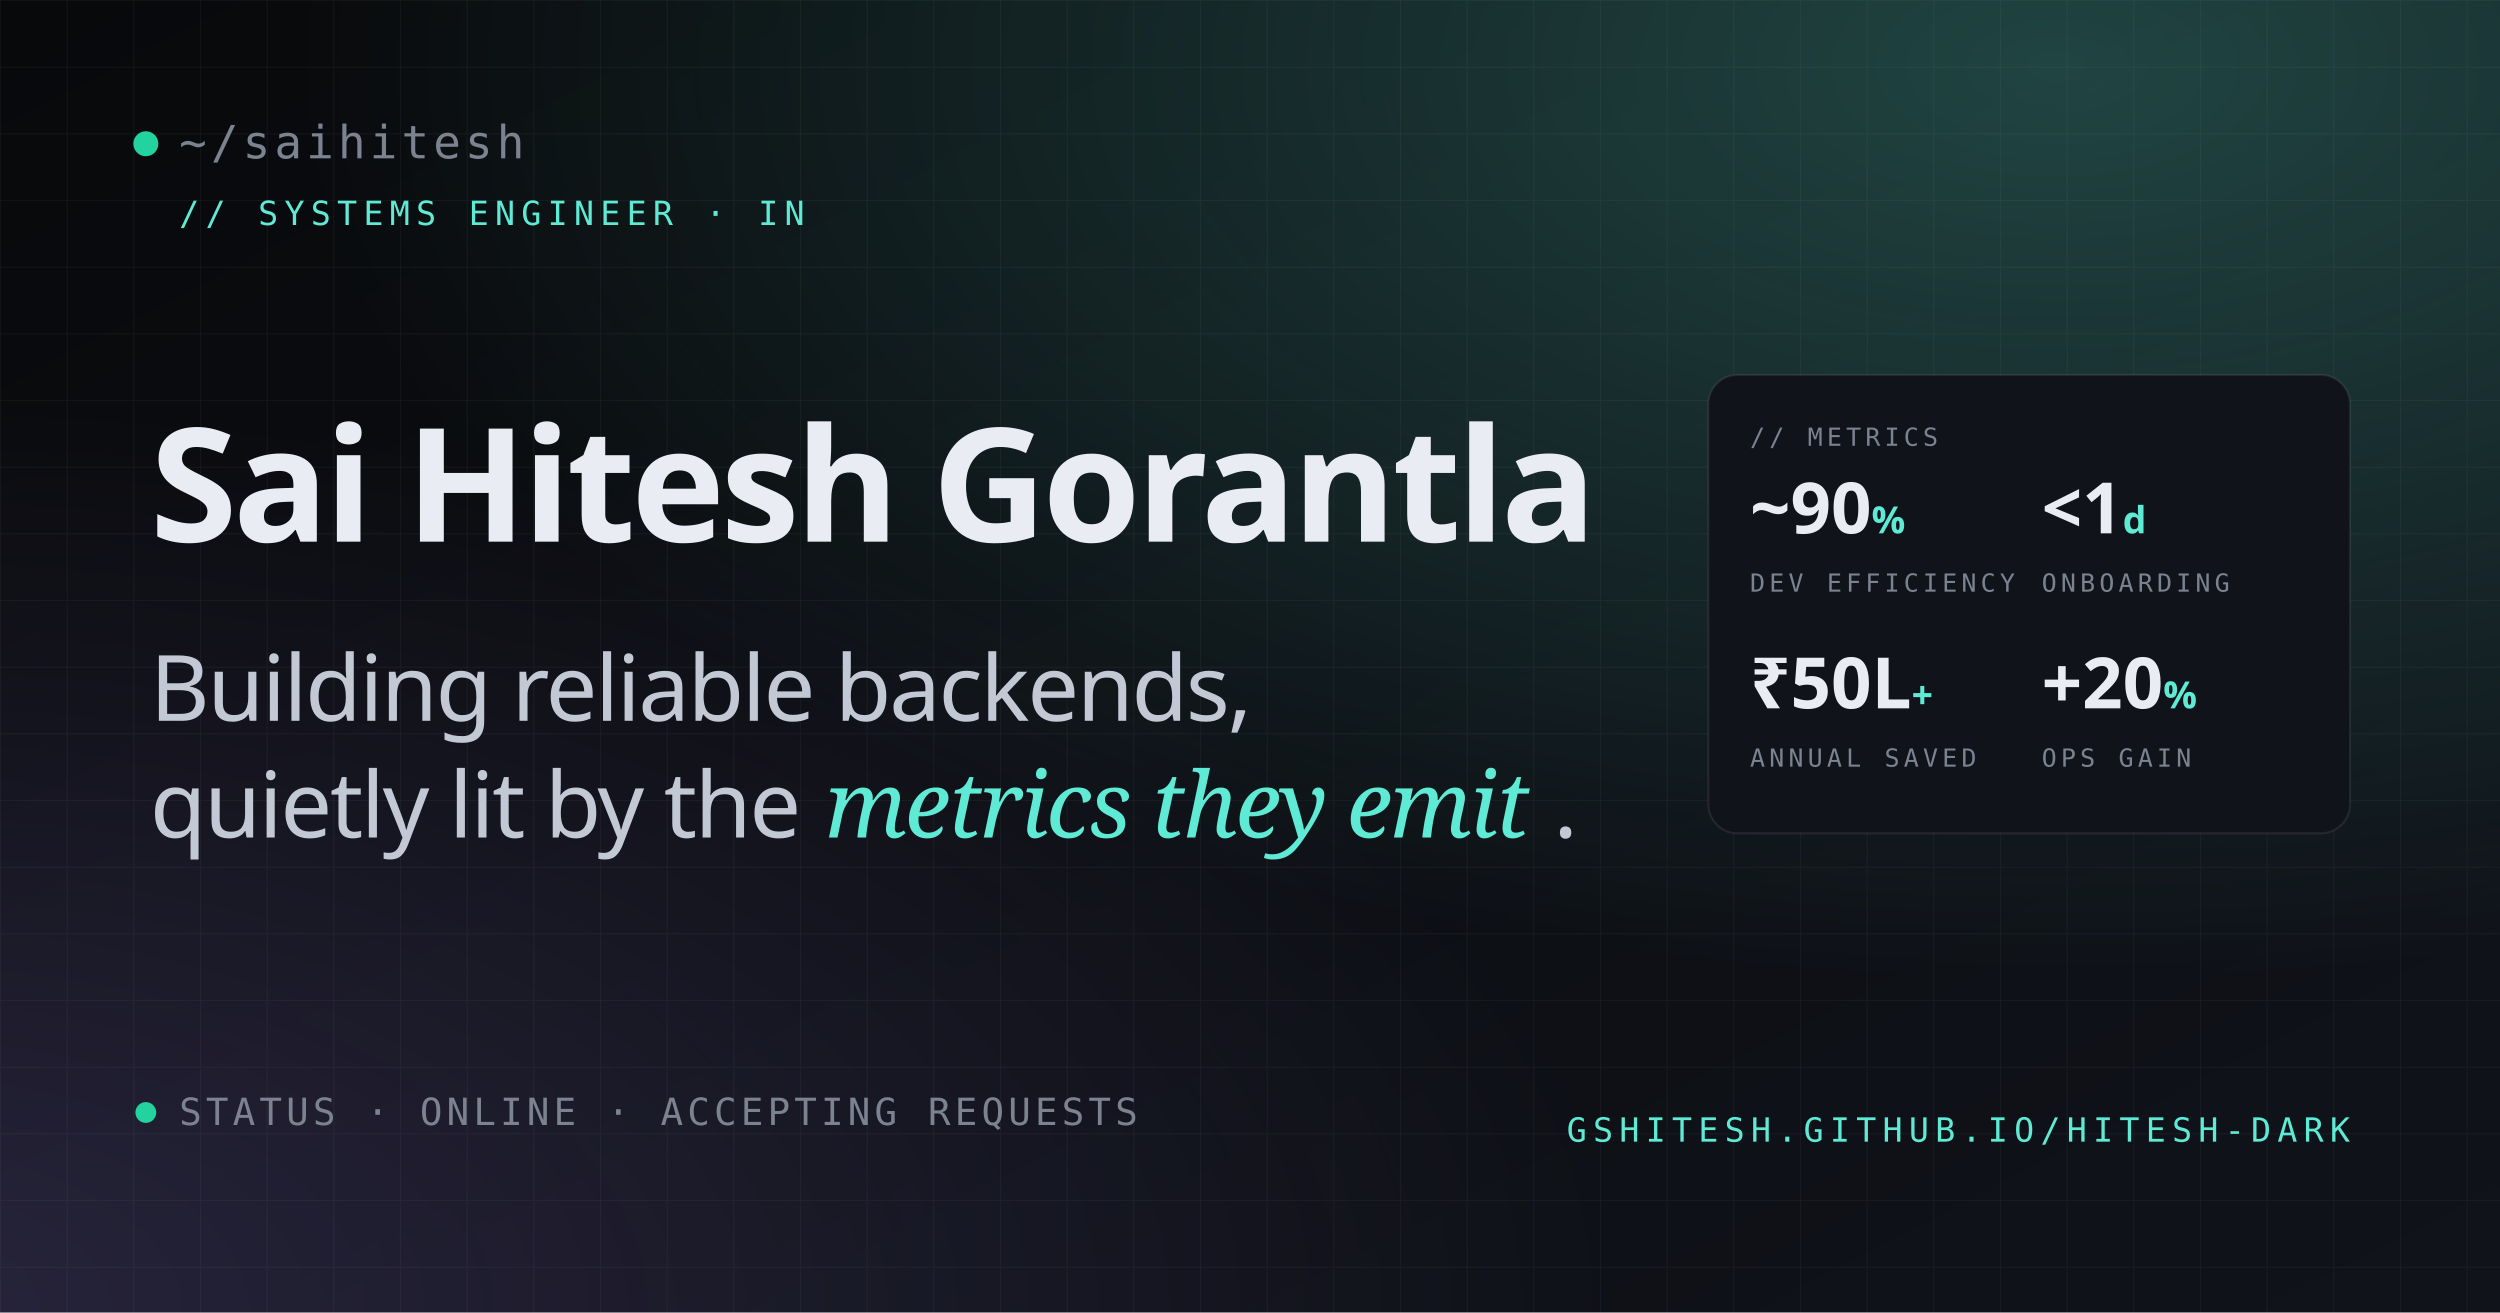
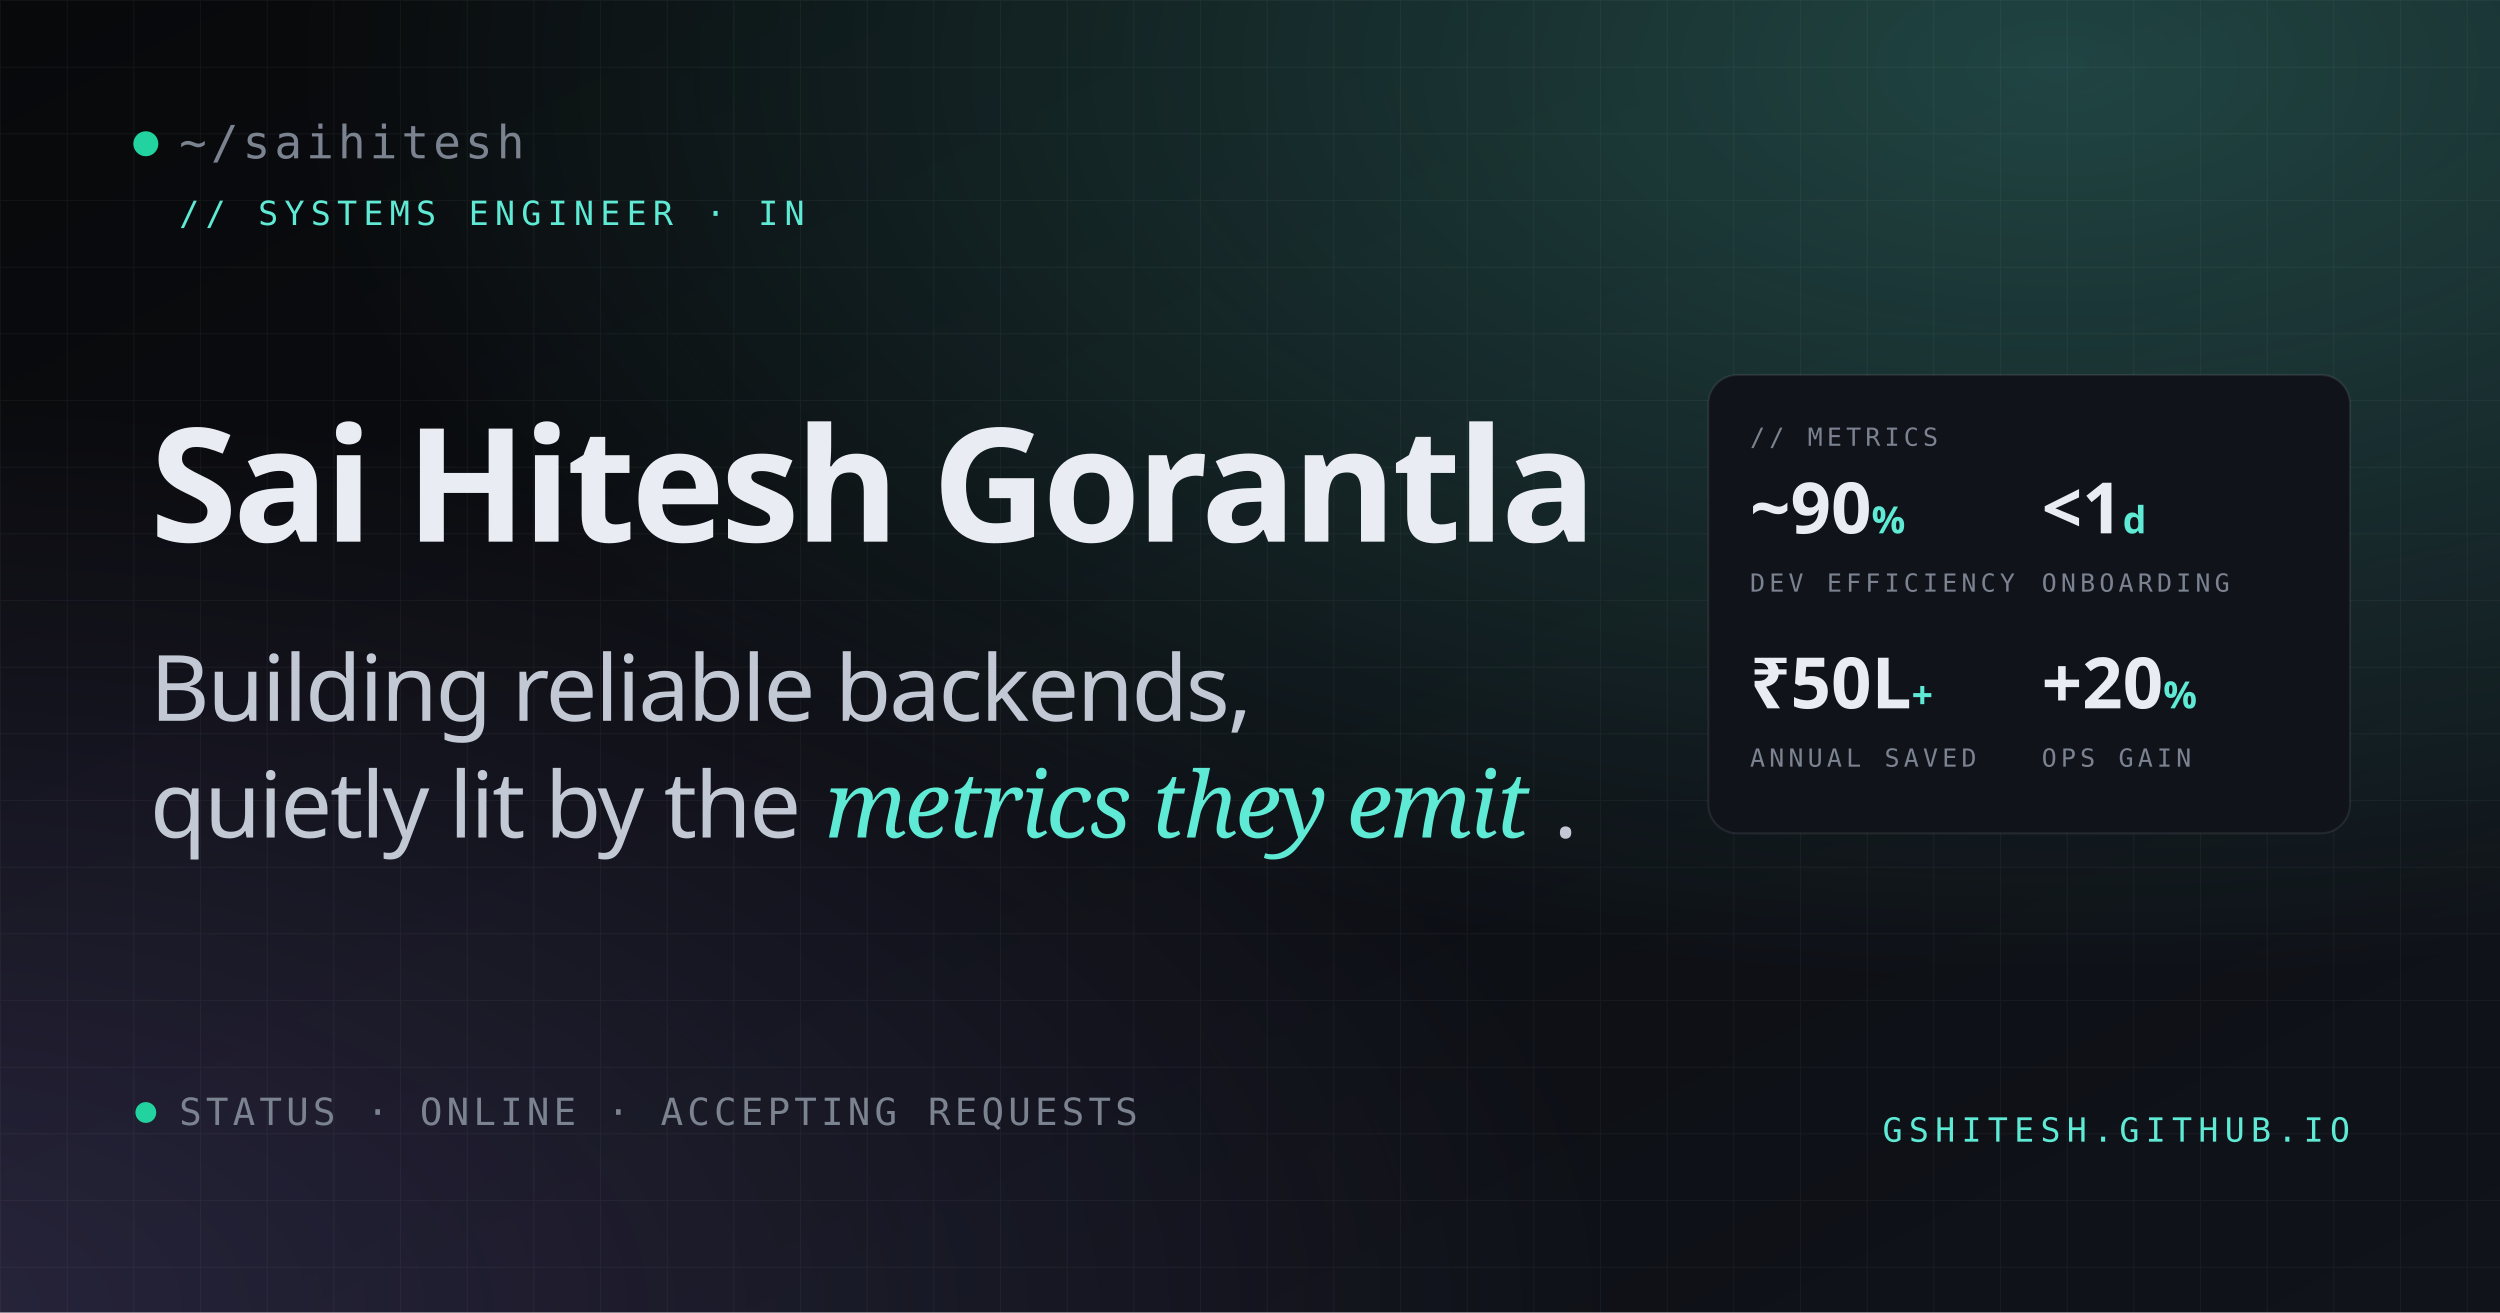
<svg xmlns="http://www.w3.org/2000/svg" viewBox="0 0 1200 630" width="1200" height="630">
  <defs>
    <linearGradient id="bg" x1="0" y1="0" x2="1" y2="1">
      <stop offset="0" stop-color="#08090b" />
      <stop offset="1" stop-color="#10131a" />
    </linearGradient>
    <radialGradient id="glow1" cx=".82" cy=".05" r=".7">
      <stop offset="0" stop-color="#5eead4" stop-opacity=".25" />
      <stop offset="1" stop-color="#5eead4" stop-opacity="0" />
    </radialGradient>
    <radialGradient id="glow2" cx="-.05" cy="1" r=".7">
      <stop offset="0" stop-color="#a78bfa" stop-opacity=".18" />
      <stop offset="1" stop-color="#a78bfa" stop-opacity="0" />
    </radialGradient>
    <pattern id="grid" width="32" height="32" patternUnits="userSpaceOnUse">
      <path d="M32 0 L0 0 0 32" stroke="rgba(255,255,255,.04)" fill="none" stroke-width="1" />
    </pattern>
  </defs>
  <rect width="1200" height="630" fill="url(#bg)" />
  <rect width="1200" height="630" fill="url(#grid)" />
  <rect width="1200" height="630" fill="url(#glow1)" />
  <rect width="1200" height="630" fill="url(#glow2)" />
  <g transform="translate(72,76)" font-family="Geist Mono, ui-monospace, monospace" fill="#7b8290" font-size="22" letter-spacing="2">
    <circle cx="-2" cy="-7" r="6" fill="#22d3a0" />
    <text x="14" y="0">~/saihitesh</text>
    <text x="14" y="32" font-size="16" fill="#5eead4" letter-spacing="3">// SYSTEMS ENGINEER · IN</text>
  </g>
  <g transform="translate(72,260)" fill="#e9edf3" font-family="Geist, system-ui, sans-serif">
    <text x="0" y="0" font-size="76" font-weight="600" letter-spacing="-2">Sai Hitesh Gorantla</text>
    <text x="0" y="86" font-size="44" font-weight="500" fill="#c2c8d4" letter-spacing="-1">Building reliable backends,</text>
    <text x="0" y="142" font-size="44" font-weight="500" letter-spacing="-1">
      <tspan fill="#c2c8d4">quietly lit by the </tspan>
      <tspan fill="#5eead4" font-style="italic" font-family="Instrument Serif, serif" font-weight="400">metrics they emit</tspan>
      <tspan fill="#c2c8d4">.</tspan>
    </text>
  </g>
  <g transform="translate(72,540)" font-family="Geist Mono, monospace" font-size="18" fill="#7b8290" letter-spacing="2">
    <circle cx="-2" cy="-6" r="5" fill="#22d3a0" />
    <text x="14" y="0">STATUS · ONLINE · ACCEPTING REQUESTS</text>
  </g>
  <g transform="translate(1128,548)" text-anchor="end" font-family="Geist Mono, monospace" font-size="16" fill="#5eead4" letter-spacing="3">
-     <text>GSHITESH.GITHUB.IO/HITESH-DARK</text>
+     <text>GSHITESH.GITHUB.IO</text>
  </g>
  <g transform="translate(820,180)">
    <rect width="308" height="220" fill="#10131a" stroke="rgba(255,255,255,.08)" rx="14" />
    <text x="20" y="34" font-family="Geist Mono, monospace" font-size="12" fill="#7b8290" letter-spacing="2">// METRICS</text>
    <g font-family="Geist, sans-serif" fill="#e9edf3">
      <text x="20" y="76" font-size="34" font-weight="600">~90<tspan font-size="18" fill="#5eead4">%</tspan>
      </text>
      <text x="20" y="104" font-size="12" font-family="Geist Mono, monospace" fill="#7b8290" letter-spacing="2">DEV EFFICIENCY</text>
      <text x="160" y="76" font-size="34" font-weight="600">&lt;1<tspan font-size="18" fill="#5eead4">d</tspan>
      </text>
      <text x="160" y="104" font-size="12" font-family="Geist Mono, monospace" fill="#7b8290" letter-spacing="2">ONBOARDING</text>
      <text x="20" y="160" font-size="34" font-weight="600">₹50L<tspan font-size="18" fill="#5eead4">+</tspan>
      </text>
      <text x="20" y="188" font-size="12" font-family="Geist Mono, monospace" fill="#7b8290" letter-spacing="2">ANNUAL SAVED</text>
      <text x="160" y="160" font-size="34" font-weight="600">+20<tspan font-size="18" fill="#5eead4">%</tspan>
      </text>
      <text x="160" y="188" font-size="12" font-family="Geist Mono, monospace" fill="#7b8290" letter-spacing="2">OPS GAIN</text>
    </g>
  </g>
</svg>
